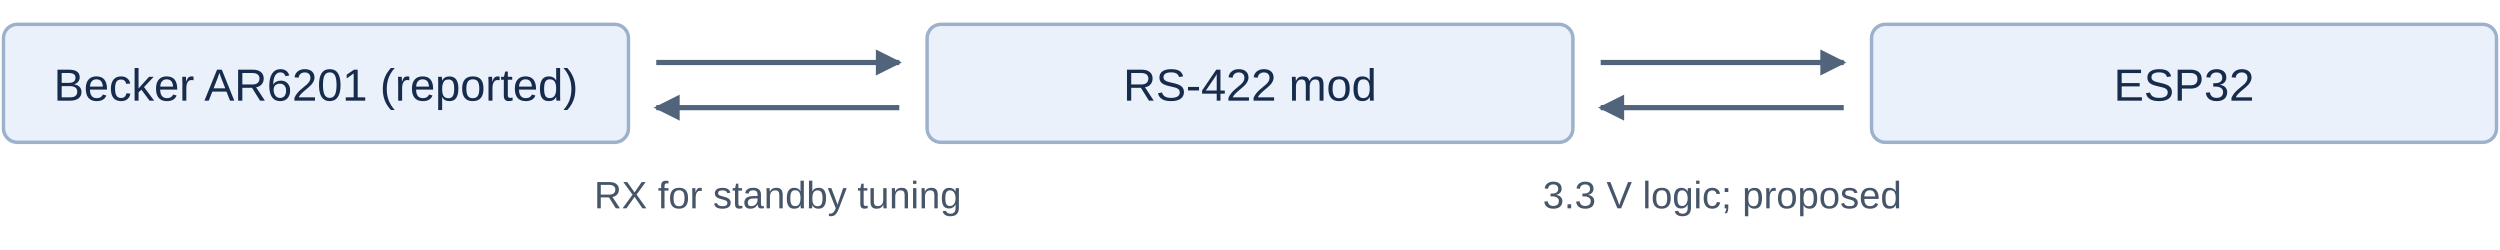
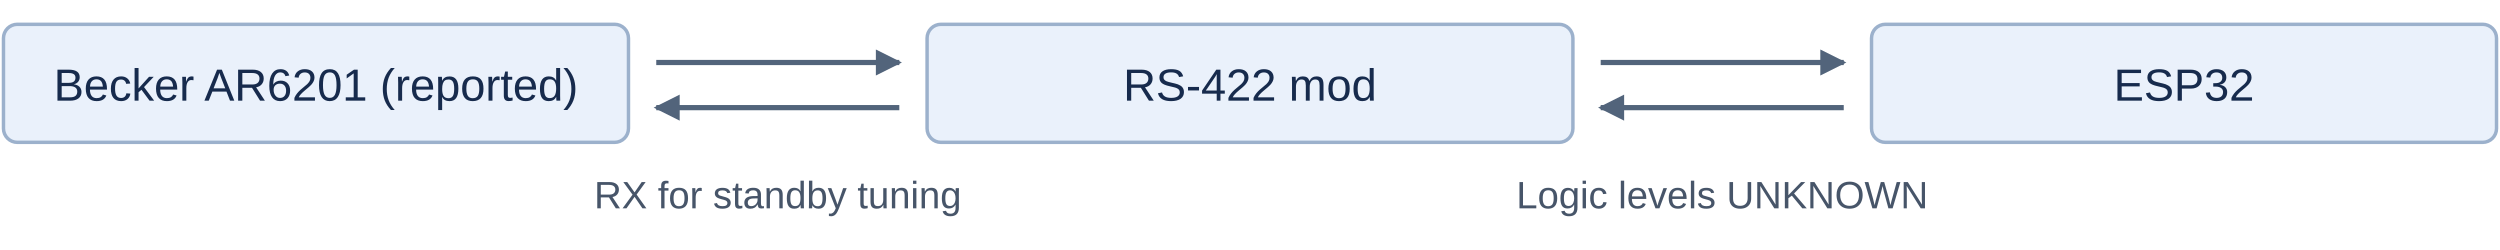
<svg xmlns="http://www.w3.org/2000/svg" width="720" height="72" viewBox="0 0 720 72" role="img" aria-label="Becker AR6201 (reported) via RS-422 mod to ESP32; proposed">
  <rect width="720" height="72" fill="white" />
  <defs>
    <marker id="arrow" viewBox="0 0 10 10" refX="9" refY="5" markerWidth="5" markerHeight="5" orient="auto-start-reverse">
      <path d="M0 0L10 5L0 10Z" fill="#52647b" />
    </marker>
  </defs>
  <g fill="#eaf1fb" stroke="#9cb1cc">
    <rect x="1" y="7" width="180" height="34" rx="4" />
    <rect x="267" y="7" width="186" height="34" rx="4" />
    <rect x="539" y="7" width="180" height="34" rx="4" />
  </g>
  <g stroke="#52647b" stroke-width="1.5" marker-end="url(#arrow)">
    <path d="M189 18H259" />
    <path d="M461 18H531" />
    <path d="M259 31H189" />
    <path d="M531 31H461" />
  </g>
  <g font-family="Arial,sans-serif" font-size="13" text-anchor="middle" fill="#172b4d">
    <text x="91" y="29">Becker AR6201 (reported)</text>
    <text x="360" y="29">RS-422 mod</text>
    <text x="629" y="29">ESP32</text>
  </g>
  <g font-family="Arial,sans-serif" font-size="11" fill="#475569" text-anchor="middle">
    <text x="224" y="60">RX for standby tuning</text>
-     <text x="496" y="60">3.3 V logic; proposed</text>
+     <text x="496" y="60">Logic levels UNKNOWN</text>
  </g>
</svg>
